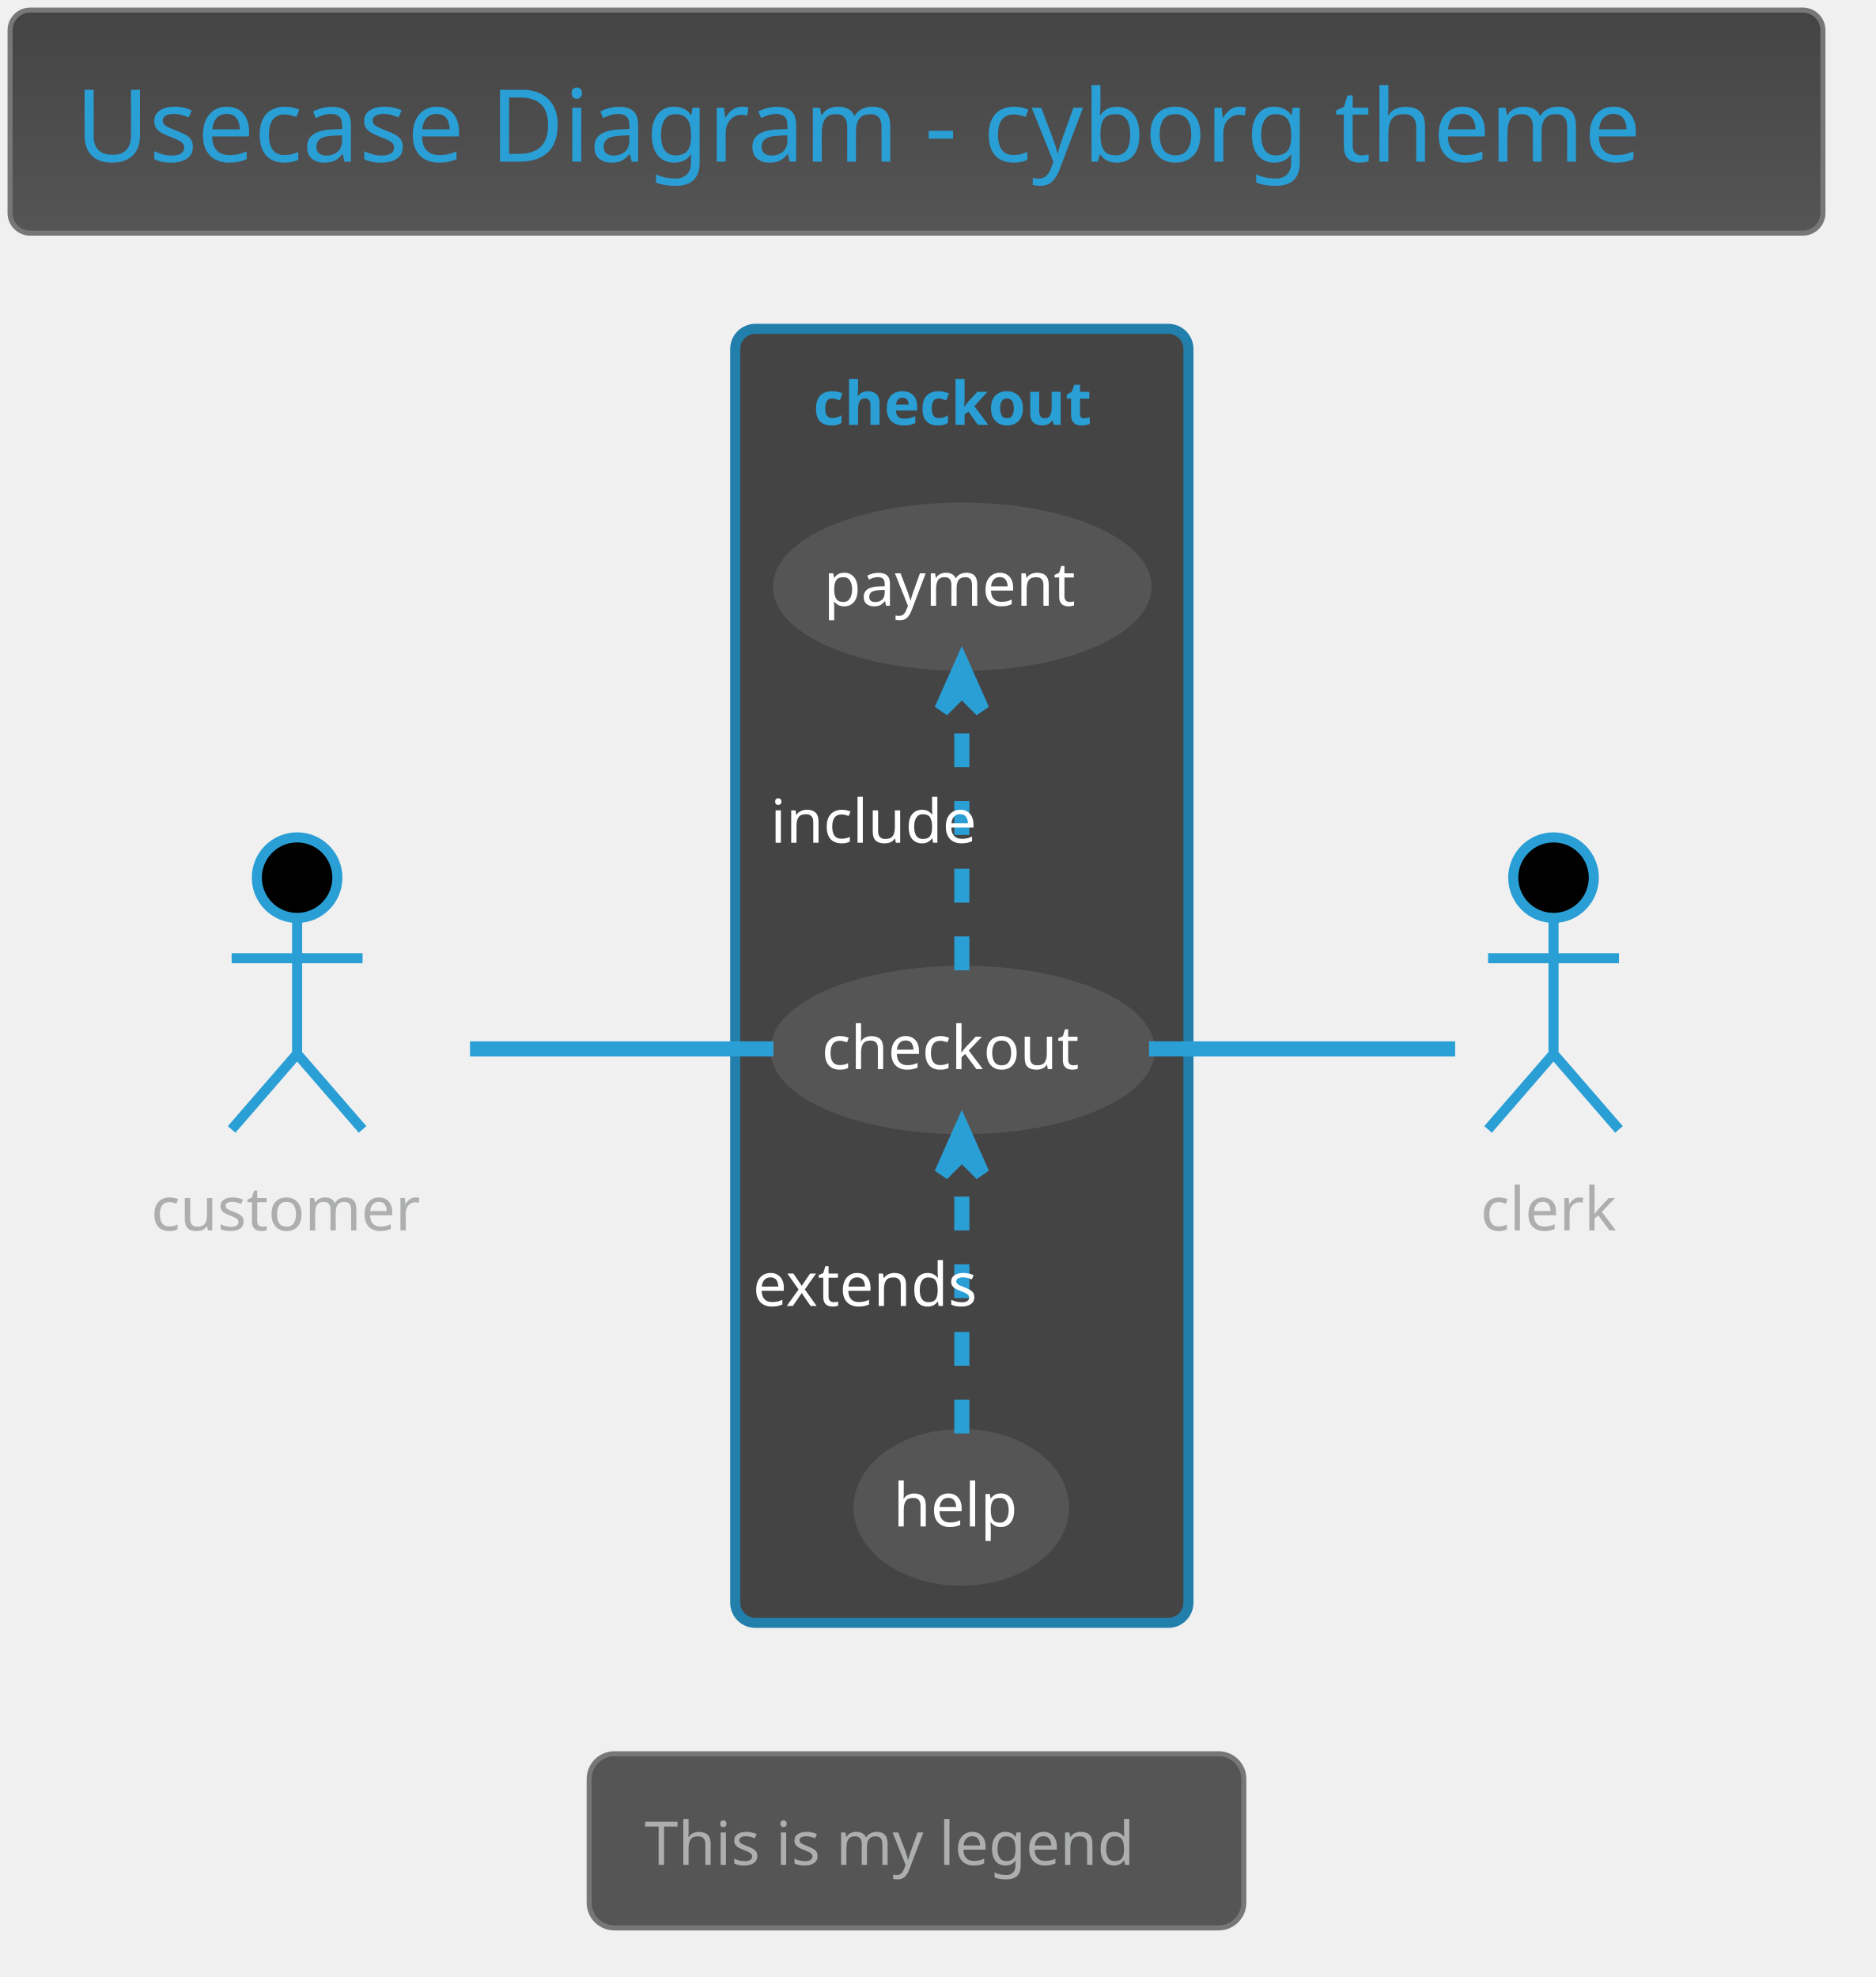
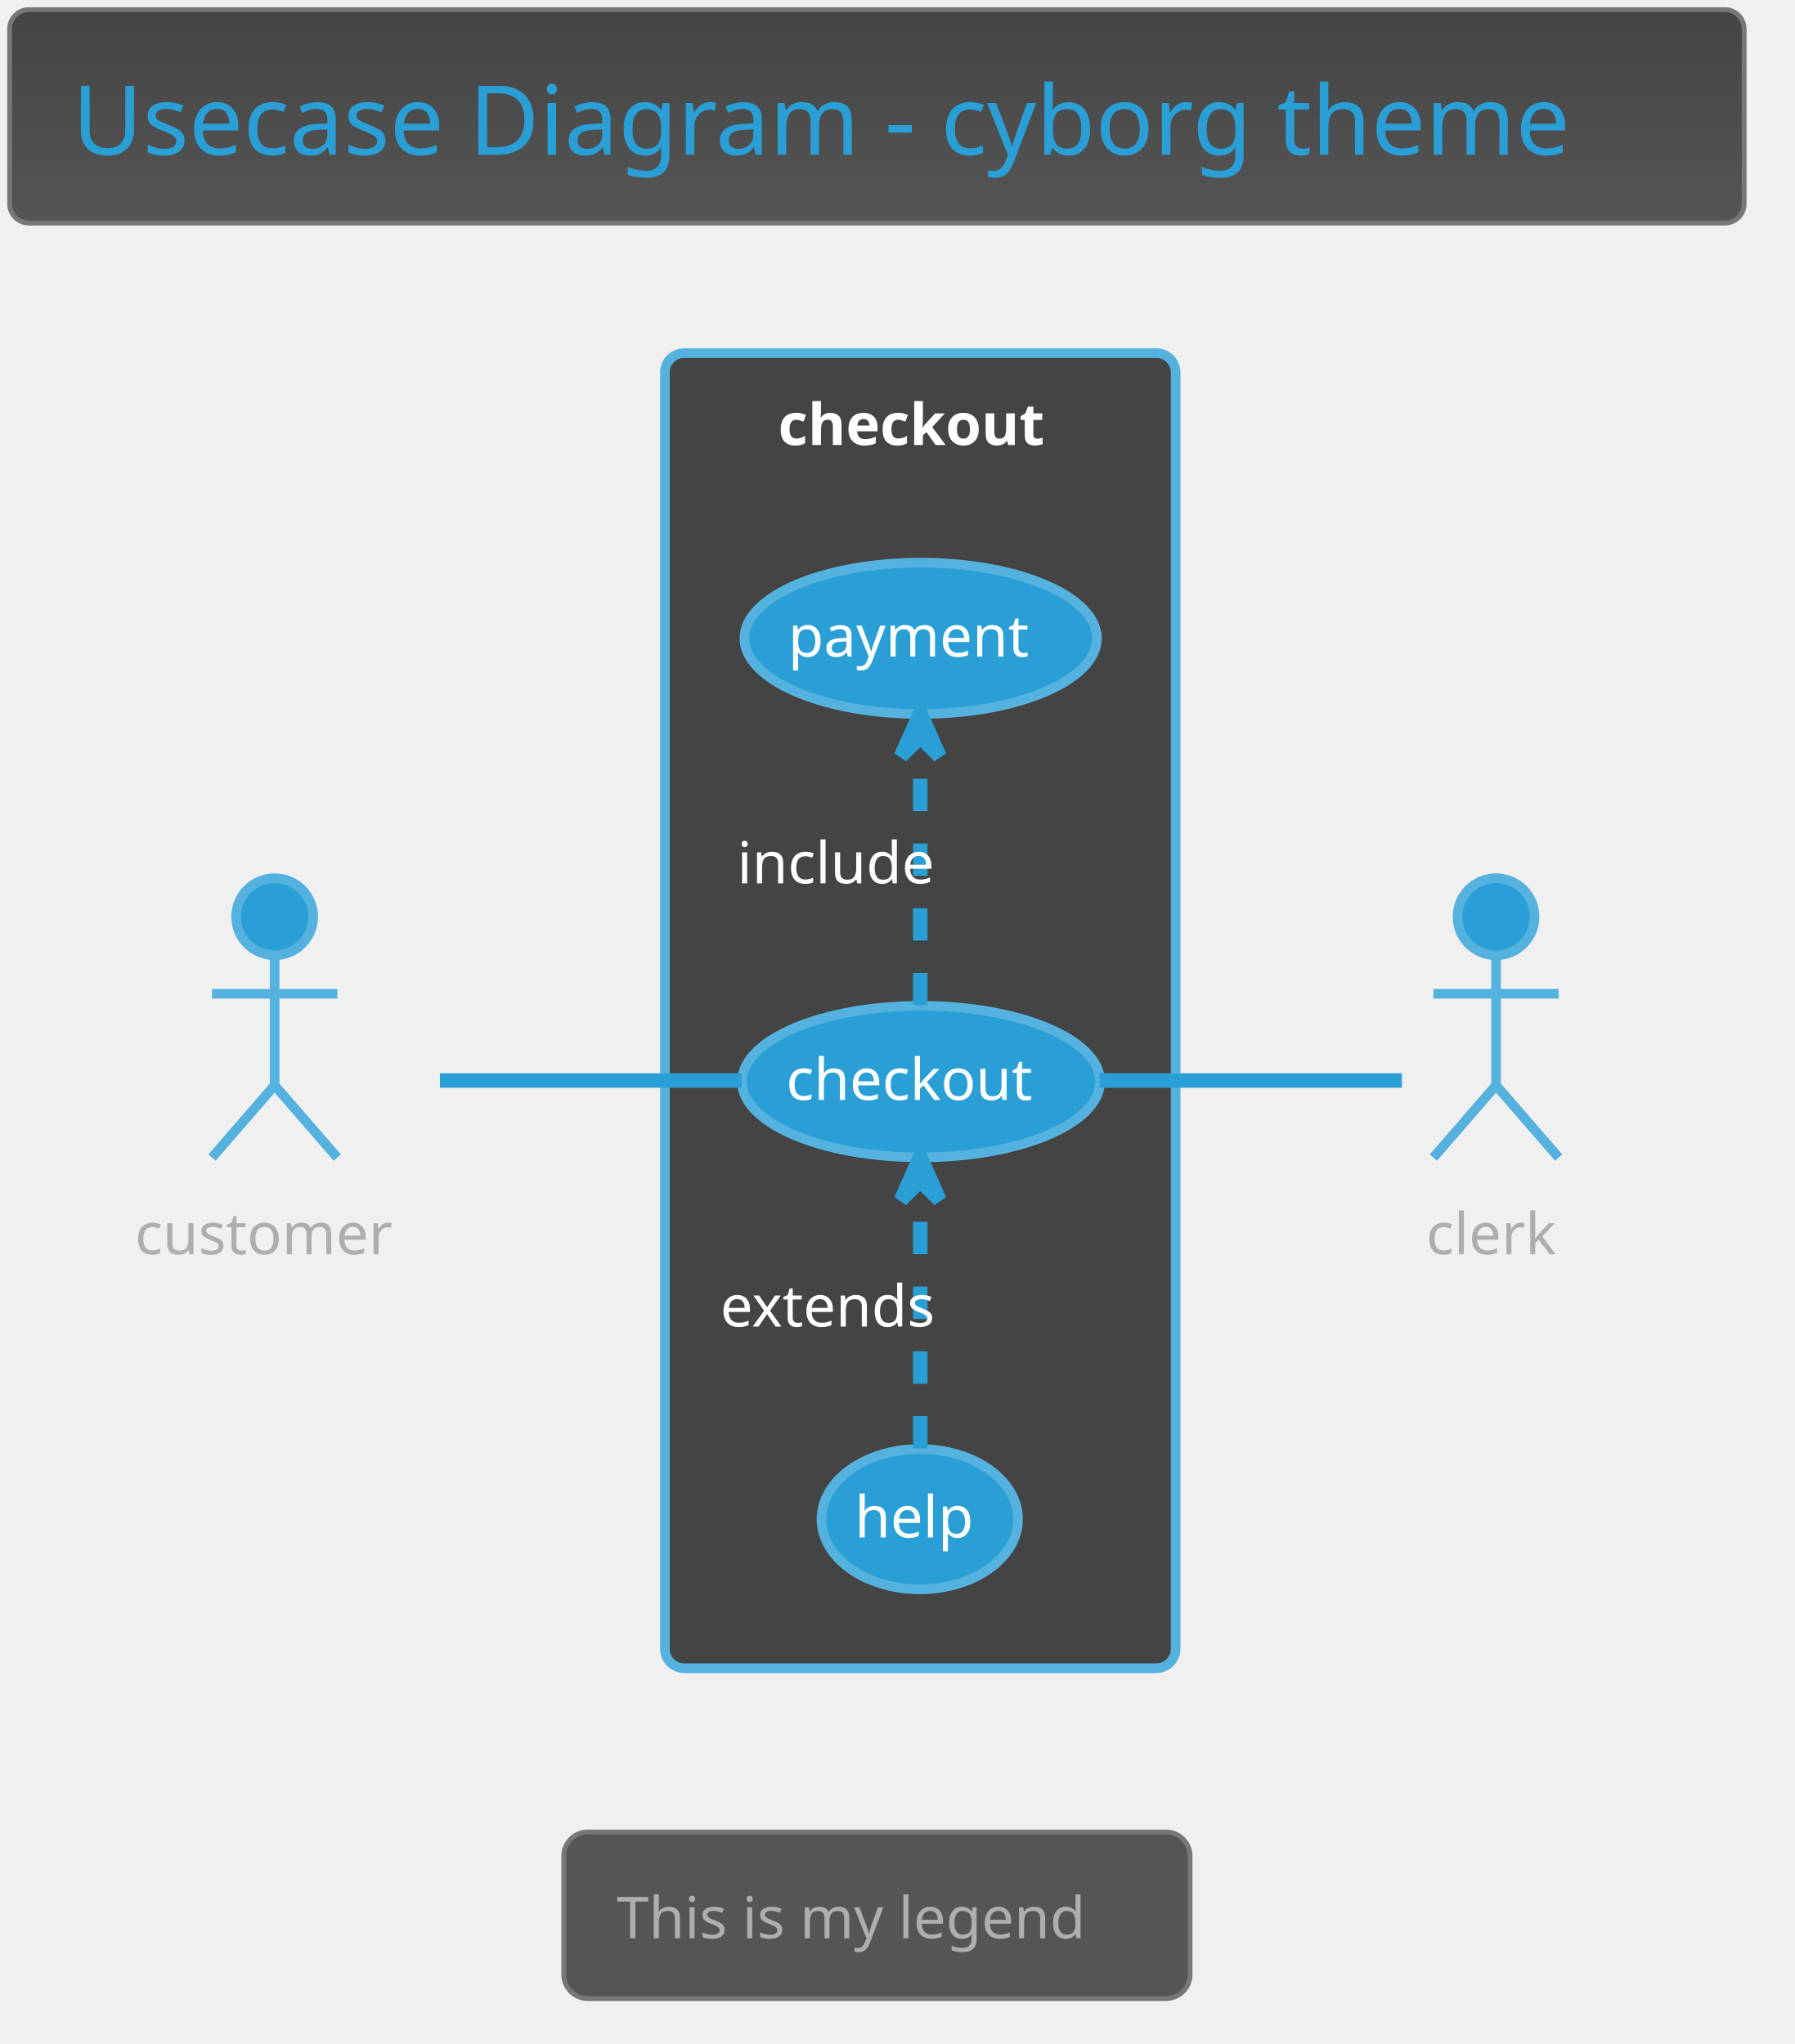
- <svg xmlns="http://www.w3.org/2000/svg" contentScriptType="application/ecmascript" contentStyleType="text/css" height="409.375px" preserveAspectRatio="none" style="width:388px;height:409px;background:#000000;" version="1.1" viewBox="0 0 388 409" width="388.542px" zoomAndPan="magnify">
+ <svg xmlns="http://www.w3.org/2000/svg" contentScriptType="application/ecmascript" contentStyleType="text/css" height="442.708px" preserveAspectRatio="none" style="width:388px;height:442px;background:#000000;" version="1.1" viewBox="0 0 388 442" width="388.542px" zoomAndPan="magnify">
  <defs>
-     <linearGradient id="g1q6lsnvw7yk0f0" x1="50%" x2="50%" y1="0%" y2="100%">
+     <linearGradient id="g1q3gw3am0il880" x1="50%" x2="50%" y1="0%" y2="100%">
      <stop offset="0%" stop-color="#444444" />
      <stop offset="100%" stop-color="#555555" />
    </linearGradient>
  </defs>
  <g>
-     <rect fill="url(#g1q6lsnvw7yk0f0)" height="46.153" rx="4.167" ry="4.167" style="stroke: #777777; stroke-width: 1.042;" width="375" x="2.083" y="2.083" />
+     <rect fill="url(#g1q3gw3am0il880)" height="46.153" rx="4.167" ry="4.167" style="stroke: #777777; stroke-width: 1.042;" width="375" x="2.083" y="2.083" />
    <text fill="#2A9FD6" font-family="Verdana" font-size="20.833" lengthAdjust="spacingAndGlyphs" textLength="347.917" x="15.625" y="33.445">Usecase Diagram - cyborg theme</text>
-     <rect fill="#444444" height="267.708" rx="4.167" ry="4.167" style="stroke: #227FAB; stroke-width: 2.083;" width="93.75" x="152.083" y="68.028" />
-     <text fill="#2A9FD6" font-family="Verdana" font-size="12.5" font-weight="bold" lengthAdjust="spacingAndGlyphs" textLength="61.458" x="168.229" y="87.887">checkout</text>
-     <ellipse cx="199.13" cy="217.221" fill="#555555" rx="38.714" ry="16.381" style="stroke: #555555; stroke-width: 2.083;" />
-     <text fill="#FFFFFF" font-family="Verdana" font-size="12.5" lengthAdjust="spacingAndGlyphs" textLength="58.333" x="169.964" y="221.171">checkout</text>
-     <ellipse cx="199.047" cy="121.364" fill="#555555" rx="38.11" ry="16.357" style="stroke: #555555; stroke-width: 2.083;" />
-     <text fill="#FFFFFF" font-family="Verdana" font-size="12.5" lengthAdjust="spacingAndGlyphs" textLength="57.292" x="170.401" y="125.314">payment</text>
-     <ellipse cx="198.852" cy="311.84" fill="#555555" rx="21.248" ry="15.167" style="stroke: #555555; stroke-width: 2.083;" />
-     <text fill="#FFFFFF" font-family="Verdana" font-size="12.5" lengthAdjust="spacingAndGlyphs" textLength="28.125" x="184.79" y="315.79">help</text>
-     <ellipse cx="61.458" cy="181.569" fill="#000000" rx="8.333" ry="8.333" style="stroke: #2A9FD6; stroke-width: 2.083;" />
-     <path d="M61.458,189.903 L61.458,218.028 M47.917,198.236 L75,198.236 M61.458,218.028 L47.917,233.653 M61.458,218.028 L75,233.653 " fill="none" style="stroke: #2A9FD6; stroke-width: 2.083;" />
-     <text fill="#ADAFAE" font-family="Verdana" font-size="12.5" lengthAdjust="spacingAndGlyphs" textLength="60.417" x="31.25" y="254.553">customer</text>
-     <ellipse cx="321.354" cy="181.569" fill="#000000" rx="8.333" ry="8.333" style="stroke: #2A9FD6; stroke-width: 2.083;" />
-     <path d="M321.354,189.903 L321.354,218.028 M307.812,198.236 L334.896,198.236 M321.354,218.028 L307.812,233.653 M321.354,218.028 L334.896,233.653 " fill="none" style="stroke: #2A9FD6; stroke-width: 2.083;" />
-     <text fill="#ADAFAE" font-family="Verdana" font-size="12.5" lengthAdjust="spacingAndGlyphs" textLength="30.208" x="306.25" y="254.553">clerk</text>
-     <path d="M97.226,216.986 C116.482,216.986 140.263,216.986 159.989,216.986 " fill="none" id="customer-checkout" style="stroke: #2A9FD6; stroke-width: 3.125;" />
-     <path d="M198.958,200.729 C198.958,184.759 198.958,160.295 198.958,142.709 " fill="none" id="checkout-&gt;payment" style="stroke: #2A9FD6; stroke-width: 3.125; stroke-dasharray: 7.0,7.0;" />
-     <polygon fill="#2A9FD6" points="198.958,137.489,194.792,146.864,198.958,142.698,203.125,146.864,198.958,137.489" style="stroke: #2A9FD6; stroke-width: 3.125;" />
-     <text fill="#FFFFFF" font-family="Verdana" font-size="12.5" lengthAdjust="spacingAndGlyphs" textLength="45.833" x="159.375" y="174.345">include</text>
-     <path d="M198.958,296.548 C198.958,280.897 198.958,256.384 198.958,238.703 " fill="none" id="help-&gt;checkout" style="stroke: #2A9FD6; stroke-width: 3.125; stroke-dasharray: 7.0,7.0;" />
-     <polygon fill="#2A9FD6" points="198.958,233.452,194.792,242.827,198.958,238.66,203.125,242.827,198.958,233.452" style="stroke: #2A9FD6; stroke-width: 3.125;" />
-     <text fill="#FFFFFF" font-family="Verdana" font-size="12.5" lengthAdjust="spacingAndGlyphs" textLength="53.125" x="155.729" y="270.178">extends</text>
-     <path d="M237.685,216.986 C258.696,216.986 283.81,216.986 301.006,216.986 " fill="none" id="checkout-clerk" style="stroke: #2A9FD6; stroke-width: 3.125;" />
-     <rect fill="#555555" height="36.025" rx="5.208" ry="5.208" style="stroke: #777777; stroke-width: 1.042;" width="135.417" x="121.875" y="362.819" />
-     <text fill="#ADAFAE" font-family="Verdana" font-size="12.5" lengthAdjust="spacingAndGlyphs" textLength="112.5" x="133.333" y="385.803">This is my legend</text>
+     <rect fill="#444444" height="284.375" rx="4.167" ry="4.167" style="stroke: #55B2DE; stroke-width: 2.083;" width="110.417" x="143.75" y="76.361" />
+     <text fill="#FFFFFF" font-family="Verdana" font-size="12.5" font-weight="bold" lengthAdjust="spacingAndGlyphs" textLength="61.458" x="168.229" y="96.22">checkout</text>
+     <ellipse cx="199.13" cy="233.888" fill="#2A9FD6" rx="38.714" ry="16.381" style="stroke: #55B2DE; stroke-width: 2.083;" />
+     <text fill="#FFFFFF" font-family="Verdana" font-size="12.5" lengthAdjust="spacingAndGlyphs" textLength="58.333" x="169.964" y="237.838">checkout</text>
+     <ellipse cx="199.047" cy="138.03" fill="#2A9FD6" rx="38.11" ry="16.357" style="stroke: #55B2DE; stroke-width: 2.083;" />
+     <text fill="#FFFFFF" font-family="Verdana" font-size="12.5" lengthAdjust="spacingAndGlyphs" textLength="57.292" x="170.401" y="141.98">payment</text>
+     <ellipse cx="198.852" cy="328.507" fill="#2A9FD6" rx="21.248" ry="15.167" style="stroke: #55B2DE; stroke-width: 2.083;" />
+     <text fill="#FFFFFF" font-family="Verdana" font-size="12.5" lengthAdjust="spacingAndGlyphs" textLength="28.125" x="184.79" y="332.457">help</text>
+     <ellipse cx="59.375" cy="198.236" fill="#2A9FD6" rx="8.333" ry="8.333" style="stroke: #55B2DE; stroke-width: 2.083;" />
+     <path d="M59.375,206.569 L59.375,234.694 M45.833,214.903 L72.917,214.903 M59.375,234.694 L45.833,250.319 M59.375,234.694 L72.917,250.319 " fill="none" style="stroke: #55B2DE; stroke-width: 2.083;" />
+     <text fill="#ADAFAE" font-family="Verdana" font-size="12.5" lengthAdjust="spacingAndGlyphs" textLength="60.417" x="29.167" y="271.22">customer</text>
+     <ellipse cx="323.438" cy="198.236" fill="#2A9FD6" rx="8.333" ry="8.333" style="stroke: #55B2DE; stroke-width: 2.083;" />
+     <path d="M323.438,206.569 L323.438,234.694 M309.896,214.903 L336.979,214.903 M323.438,234.694 L309.896,250.319 M323.438,234.694 L336.979,250.319 " fill="none" style="stroke: #55B2DE; stroke-width: 2.083;" />
+     <text fill="#ADAFAE" font-family="Verdana" font-size="12.5" lengthAdjust="spacingAndGlyphs" textLength="30.208" x="308.333" y="271.22">clerk</text>
+     <path d="M95.114,233.653 C115.003,233.653 139.979,233.653 160.333,233.653 " fill="none" id="customer-checkout" style="stroke: #2A9FD6; stroke-width: 3.125;" />
+     <path d="M198.958,217.395 C198.958,201.426 198.958,176.962 198.958,159.376 " fill="none" id="checkout-&gt;payment" style="stroke: #2A9FD6; stroke-width: 3.125; stroke-dasharray: 7.0,7.0;" />
+     <polygon fill="#2A9FD6" points="198.958,154.156,194.792,163.531,198.958,159.364,203.125,163.531,198.958,154.156" style="stroke: #2A9FD6; stroke-width: 3.125;" />
+     <text fill="#FFFFFF" font-family="Verdana" font-size="12.5" lengthAdjust="spacingAndGlyphs" textLength="45.833" x="159.375" y="191.012">include</text>
+     <path d="M198.958,313.214 C198.958,297.563 198.958,273.051 198.958,255.369 " fill="none" id="help-&gt;checkout" style="stroke: #2A9FD6; stroke-width: 3.125; stroke-dasharray: 7.0,7.0;" />
+     <polygon fill="#2A9FD6" points="198.958,250.118,194.792,259.493,198.958,255.327,203.125,259.493,198.958,250.118" style="stroke: #2A9FD6; stroke-width: 3.125;" />
+     <text fill="#FFFFFF" font-family="Verdana" font-size="12.5" lengthAdjust="spacingAndGlyphs" textLength="53.125" x="155.729" y="286.845">extends</text>
+     <path d="M237.722,233.653 C259.355,233.653 285.603,233.653 303.084,233.653 " fill="none" id="checkout-clerk" style="stroke: #2A9FD6; stroke-width: 3.125;" />
+     <rect fill="#555555" height="36.025" rx="5.208" ry="5.208" style="stroke: #777777; stroke-width: 1.042;" width="135.417" x="121.875" y="396.153" />
+     <text fill="#ADAFAE" font-family="Verdana" font-size="12.5" lengthAdjust="spacingAndGlyphs" textLength="112.5" x="133.333" y="419.137">This is my legend</text>
  </g>
</svg>
